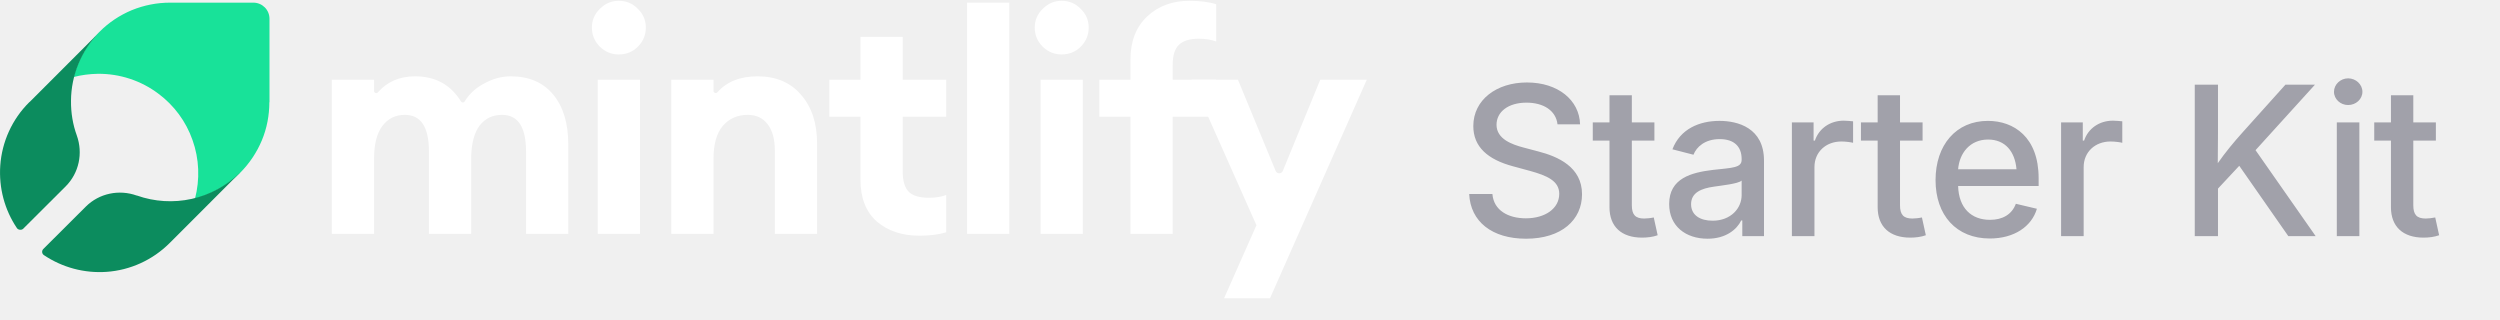
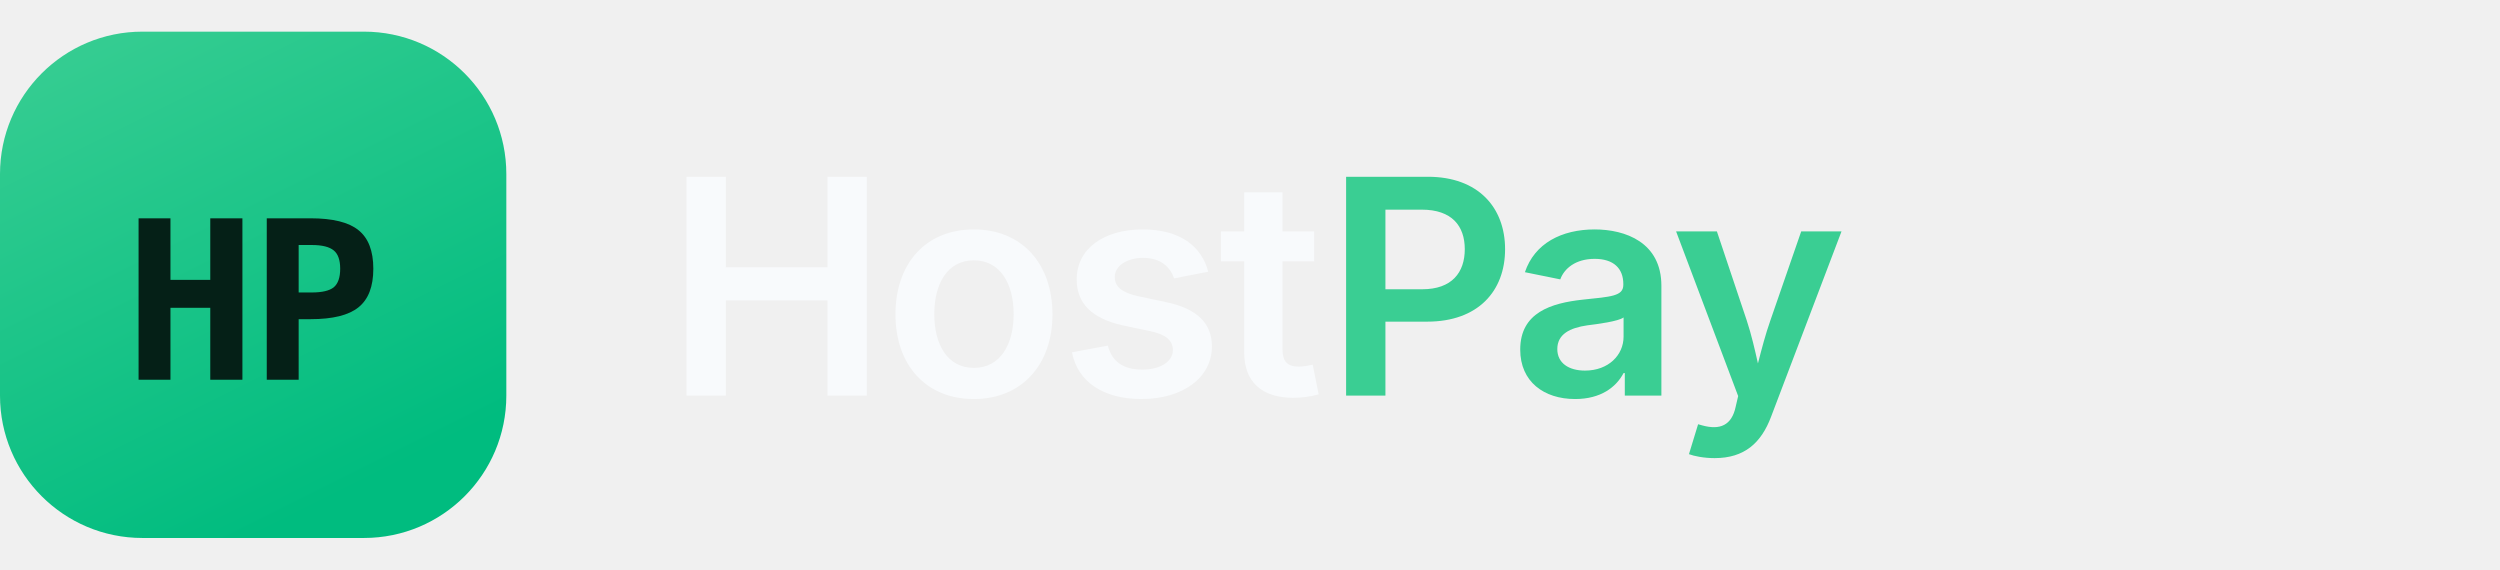
- <svg xmlns="http://www.w3.org/2000/svg" width="180" height="23" viewBox="0 0 180 23" fill="none">
-   <path d="M91.44 21.476H88.133L90.464 16.216L85.802 5.74H89.132L91.847 12.307C91.943 12.536 92.268 12.536 92.362 12.306L95.058 5.74H98.409L91.44 21.476Z" fill="white" />
-   <path d="M81.393 16.837V8.403H79.152V5.74H81.393V4.297C81.393 2.98 81.792 1.944 82.592 1.19C83.391 0.435 84.404 0.058 85.633 0.058C86.387 0.058 87.031 0.139 87.564 0.302V2.988C87.208 2.854 86.794 2.788 86.32 2.788C85.655 2.788 85.174 2.936 84.878 3.232C84.582 3.513 84.434 3.994 84.434 4.674V5.74H87.564V8.403H84.434V16.837H81.393Z" fill="white" />
-   <path d="M76.433 3.92C75.915 3.92 75.463 3.735 75.079 3.365C74.694 2.98 74.502 2.521 74.502 1.989C74.502 1.456 74.694 1.005 75.079 0.635C75.463 0.25 75.915 0.058 76.433 0.058C76.98 0.058 77.438 0.25 77.809 0.635C78.193 1.005 78.386 1.456 78.386 1.989C78.386 2.521 78.193 2.98 77.809 3.365C77.438 3.735 76.98 3.92 76.433 3.92ZM74.924 16.837V5.74H77.964V16.837H74.924Z" fill="white" />
-   <path d="M69.628 16.837V0.191H72.669V16.837H69.628Z" fill="white" />
-   <path d="M66.194 16.97C64.951 16.97 63.93 16.63 63.131 15.949C62.347 15.254 61.955 14.255 61.955 12.953V8.403H59.713V5.74H61.955V2.655H64.995V5.74H68.125V8.403H64.995V12.354C64.995 13.034 65.143 13.523 65.439 13.819C65.735 14.1 66.216 14.24 66.882 14.24C67.355 14.24 67.769 14.174 68.125 14.04V16.726C67.592 16.889 66.948 16.97 66.194 16.97Z" fill="white" />
-   <path d="M48.332 16.837V5.74H51.373V6.551C51.373 6.688 51.559 6.748 51.65 6.646C52.328 5.879 53.293 5.495 54.546 5.495C55.878 5.495 56.921 5.939 57.676 6.827C58.445 7.7 58.83 8.869 58.83 10.334V16.837H55.789V10.844C55.789 10.03 55.619 9.402 55.279 8.958C54.939 8.499 54.458 8.27 53.836 8.27C53.096 8.27 52.497 8.536 52.038 9.069C51.594 9.601 51.373 10.386 51.373 11.421V16.837H48.332Z" fill="white" />
-   <path d="M44.547 3.92C44.029 3.92 43.578 3.735 43.193 3.365C42.809 2.98 42.616 2.521 42.616 1.989C42.616 1.456 42.809 1.005 43.193 0.635C43.578 0.25 44.029 0.058 44.547 0.058C45.095 0.058 45.553 0.25 45.923 0.635C46.308 1.005 46.5 1.456 46.5 1.989C46.5 2.521 46.308 2.98 45.923 3.365C45.553 3.735 45.095 3.92 44.547 3.92ZM43.038 16.837V5.74H46.079V16.837H43.038Z" fill="white" />
-   <path d="M37.875 16.837V10.911C37.875 9.15 37.298 8.27 36.144 8.27C35.478 8.27 34.945 8.521 34.546 9.024C34.161 9.527 33.954 10.275 33.924 11.266V16.837H30.884V10.911C30.884 9.15 30.306 8.27 29.152 8.27C28.472 8.27 27.932 8.536 27.532 9.069C27.133 9.601 26.933 10.386 26.933 11.421V16.837H23.892V5.74H26.933V6.559C26.933 6.695 27.116 6.755 27.206 6.652C27.878 5.881 28.771 5.495 29.885 5.495C31.349 5.495 32.452 6.1 33.193 7.309C33.252 7.404 33.395 7.403 33.454 7.307C33.774 6.78 34.219 6.361 34.79 6.05C35.441 5.68 36.099 5.495 36.765 5.495C38.082 5.495 39.103 5.932 39.828 6.805C40.553 7.678 40.916 8.876 40.916 10.4V16.837H37.875Z" fill="white" />
-   <path d="M19.403 7.362V1.35C19.403 0.705 18.879 0.191 18.244 0.191H12.235C11.291 0.191 10.357 0.378 9.487 0.733C8.618 1.098 7.824 1.621 7.16 2.295L7.114 2.341C6.235 3.23 5.609 4.333 5.291 5.548C5.861 5.399 6.45 5.324 7.039 5.314C8.609 5.296 10.151 5.801 11.403 6.745C12.534 7.586 13.394 8.746 13.861 10.083C14.347 11.438 14.403 12.916 14.039 14.309C15.244 13.991 16.356 13.364 17.244 12.486L17.291 12.439C17.954 11.775 18.487 10.98 18.851 10.111C19.216 9.241 19.393 8.306 19.393 7.362H19.403Z" fill="#18E299" />
-   <path d="M5.112 7.26C5.121 5.416 5.857 3.646 7.151 2.324L2.151 7.326C2.133 7.344 2.114 7.354 2.095 7.372C0.876 8.583 0.14 10.204 0.019 11.918C-0.092 13.52 0.327 15.103 1.22 16.426C1.306 16.552 1.537 16.593 1.667 16.472L4.73 13.417C5.689 12.458 5.987 11.033 5.531 9.757C5.242 8.965 5.103 8.117 5.112 7.26Z" fill="#0C8C5E" />
-   <path d="M17.262 12.44C16.303 13.38 15.102 14.032 13.799 14.321C12.486 14.61 11.127 14.526 9.861 14.079C9.861 14.079 9.851 14.079 9.842 14.079C8.567 13.622 7.142 13.921 6.183 14.871L3.12 17.926C2.99 18.056 3.009 18.27 3.167 18.373C4.489 19.258 6.072 19.686 7.673 19.574C9.386 19.453 10.997 18.717 12.216 17.497L12.263 17.451L17.262 12.449V12.44Z" fill="#0C8C5E" />
-   <text x="105" y="17" font-family="Inter, ui-sans-serif, system-ui, -apple-system, sans-serif" font-size="15" font-weight="500" fill="#A1A1AA" letter-spacing="-0.01em">Starter Kit</text>
+ <svg xmlns="http://www.w3.org/2000/svg" viewBox="0 0 158 36" width="158" height="36" role="img" aria-label="HostPay">
+   <defs>
+     <linearGradient id="hp-g" x1="0" y1="0" x2="0.5" y2="1">
+       <stop offset="0" stop-color="#3ACE93" />
+       <stop offset="1" stop-color="#00BC7F" />
+     </linearGradient>
+   </defs>
+   <rect x="0" y="2" width="32" height="32" rx="9" fill="url(#hp-g)" />
+   <text x="16" y="24" text-anchor="middle" font-family="'Geist Mono',ui-monospace,Menlo,monospace" font-size="14" font-weight="700" fill="#052017" letter-spacing="-0.5">HP</text>
+   <text x="42" y="25" font-family="Geist,Inter,'Segoe UI',system-ui,sans-serif" font-size="19" font-weight="600" fill="#F8FAFC" letter-spacing="-0.4">Host<tspan fill="#3ACE93">Pay</tspan>
+   </text>
</svg>
